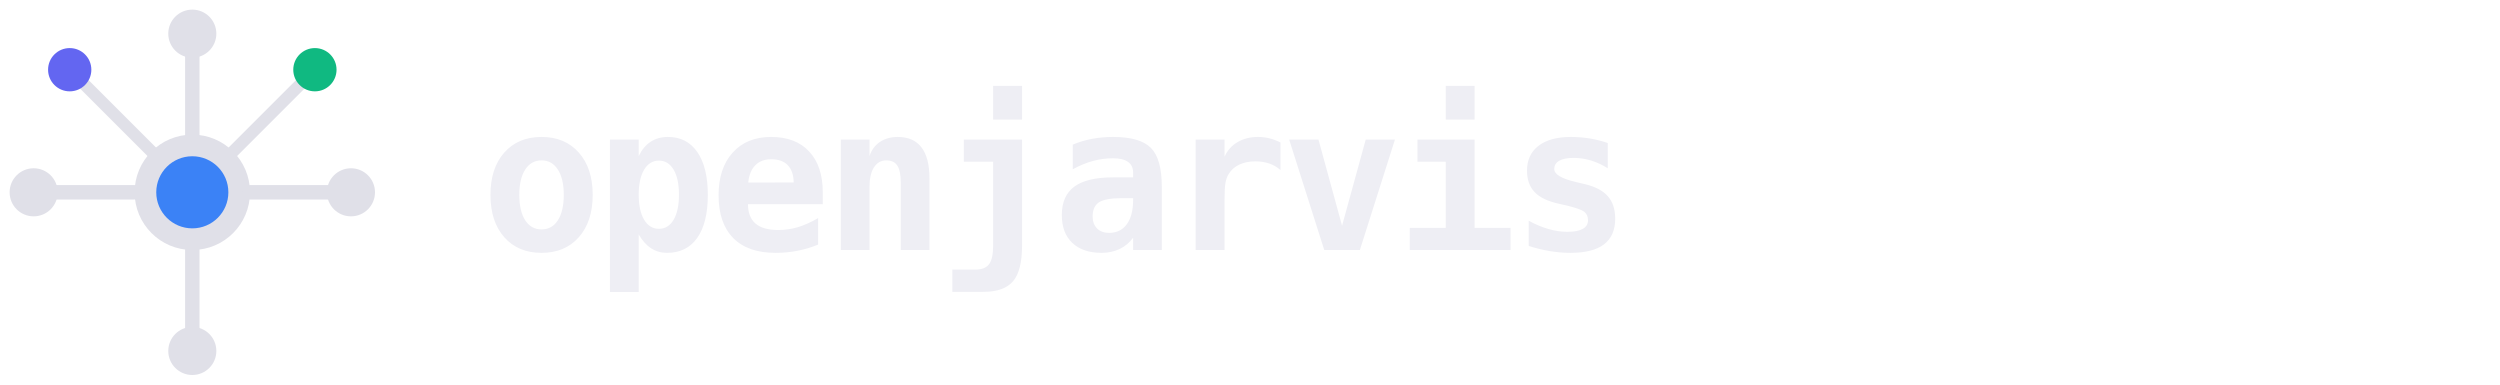
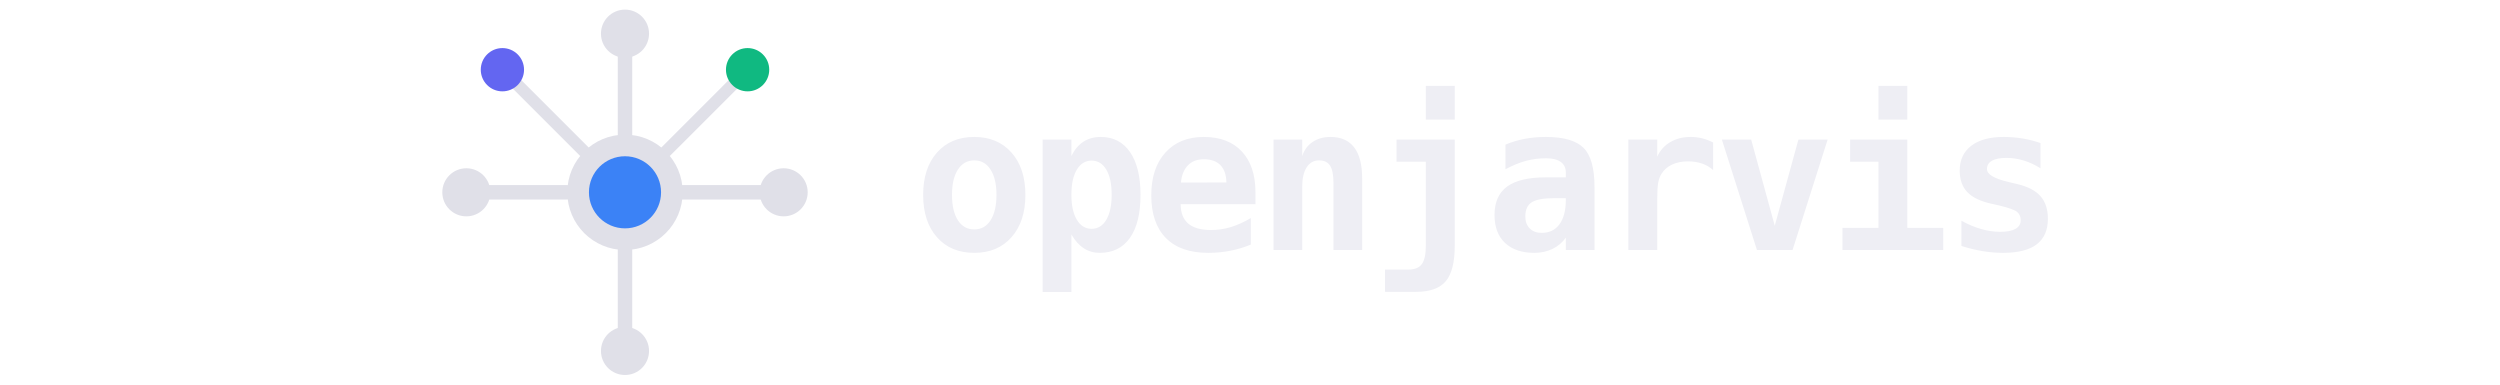
<svg xmlns="http://www.w3.org/2000/svg" width="520" height="80" viewBox="0 0 520 80" fill="none">
-   <g transform="translate(0, 0)">
-     <circle cx="40" cy="40" r="12" fill="#e0e0e8" />
-     <circle cx="40" cy="40" r="7.5" fill="#3b82f6" />
-     <line x1="40" y1="28" x2="40" y2="10" stroke="#e0e0e8" stroke-width="3" stroke-linecap="round" />
-     <line x1="40" y1="52" x2="40" y2="70" stroke="#e0e0e8" stroke-width="3" stroke-linecap="round" />
-     <line x1="28" y1="40" x2="10" y2="40" stroke="#e0e0e8" stroke-width="3" stroke-linecap="round" />
-     <line x1="52" y1="40" x2="70" y2="40" stroke="#e0e0e8" stroke-width="3" stroke-linecap="round" />
-     <line x1="31.5" y1="31.5" x2="17" y2="17" stroke="#e0e0e8" stroke-width="2.5" stroke-linecap="round" />
-     <line x1="48.5" y1="31.5" x2="63" y2="17" stroke="#e0e0e8" stroke-width="2.5" stroke-linecap="round" />
-     <circle cx="40" cy="7" r="5" fill="#e0e0e8" />
-     <circle cx="40" cy="73" r="5" fill="#e0e0e8" />
-     <circle cx="7" cy="40" r="5" fill="#e0e0e8" />
-     <circle cx="73" cy="40" r="5" fill="#e0e0e8" />
-     <circle cx="14.5" cy="14.5" r="4.5" fill="#6366f1" />
-     <circle cx="65.5" cy="14.5" r="4.5" fill="#10b981" />
+   <g transform="translate(90, 0)">
+     <g>
+       <circle cx="40" cy="40" r="12" fill="#e0e0e8" />
+       <circle cx="40" cy="40" r="7.5" fill="#3b82f6" />
+       <line x1="40" y1="28" x2="40" y2="10" stroke="#e0e0e8" stroke-width="3" stroke-linecap="round" />
+       <line x1="40" y1="52" x2="40" y2="70" stroke="#e0e0e8" stroke-width="3" stroke-linecap="round" />
+       <line x1="28" y1="40" x2="10" y2="40" stroke="#e0e0e8" stroke-width="3" stroke-linecap="round" />
+       <line x1="52" y1="40" x2="70" y2="40" stroke="#e0e0e8" stroke-width="3" stroke-linecap="round" />
+       <line x1="31.5" y1="31.5" x2="17" y2="17" stroke="#e0e0e8" stroke-width="2.5" stroke-linecap="round" />
+       <line x1="48.5" y1="31.5" x2="63" y2="17" stroke="#e0e0e8" stroke-width="2.5" stroke-linecap="round" />
+       <circle cx="40" cy="7" r="5" fill="#e0e0e8" />
+       <circle cx="40" cy="73" r="5" fill="#e0e0e8" />
+       <circle cx="7" cy="40" r="5" fill="#e0e0e8" />
+       <circle cx="73" cy="40" r="5" fill="#e0e0e8" />
+       <circle cx="14.5" cy="14.5" r="4.5" fill="#6366f1" />
+       <circle cx="65.5" cy="14.5" r="4.5" fill="#10b981" />
+     </g>
+     <text x="100" y="52" font-family="'IBM Plex Mono', 'SF Mono', 'Menlo', monospace" font-weight="600" font-size="42" fill="#eeeef4" letter-spacing="-1.5">openjarvis</text>
  </g>
-   <text x="100" y="52" font-family="'IBM Plex Mono', 'SF Mono', 'Menlo', monospace" font-weight="600" font-size="42" fill="#eeeef4" letter-spacing="-1.5">openjarvis</text>
</svg>
